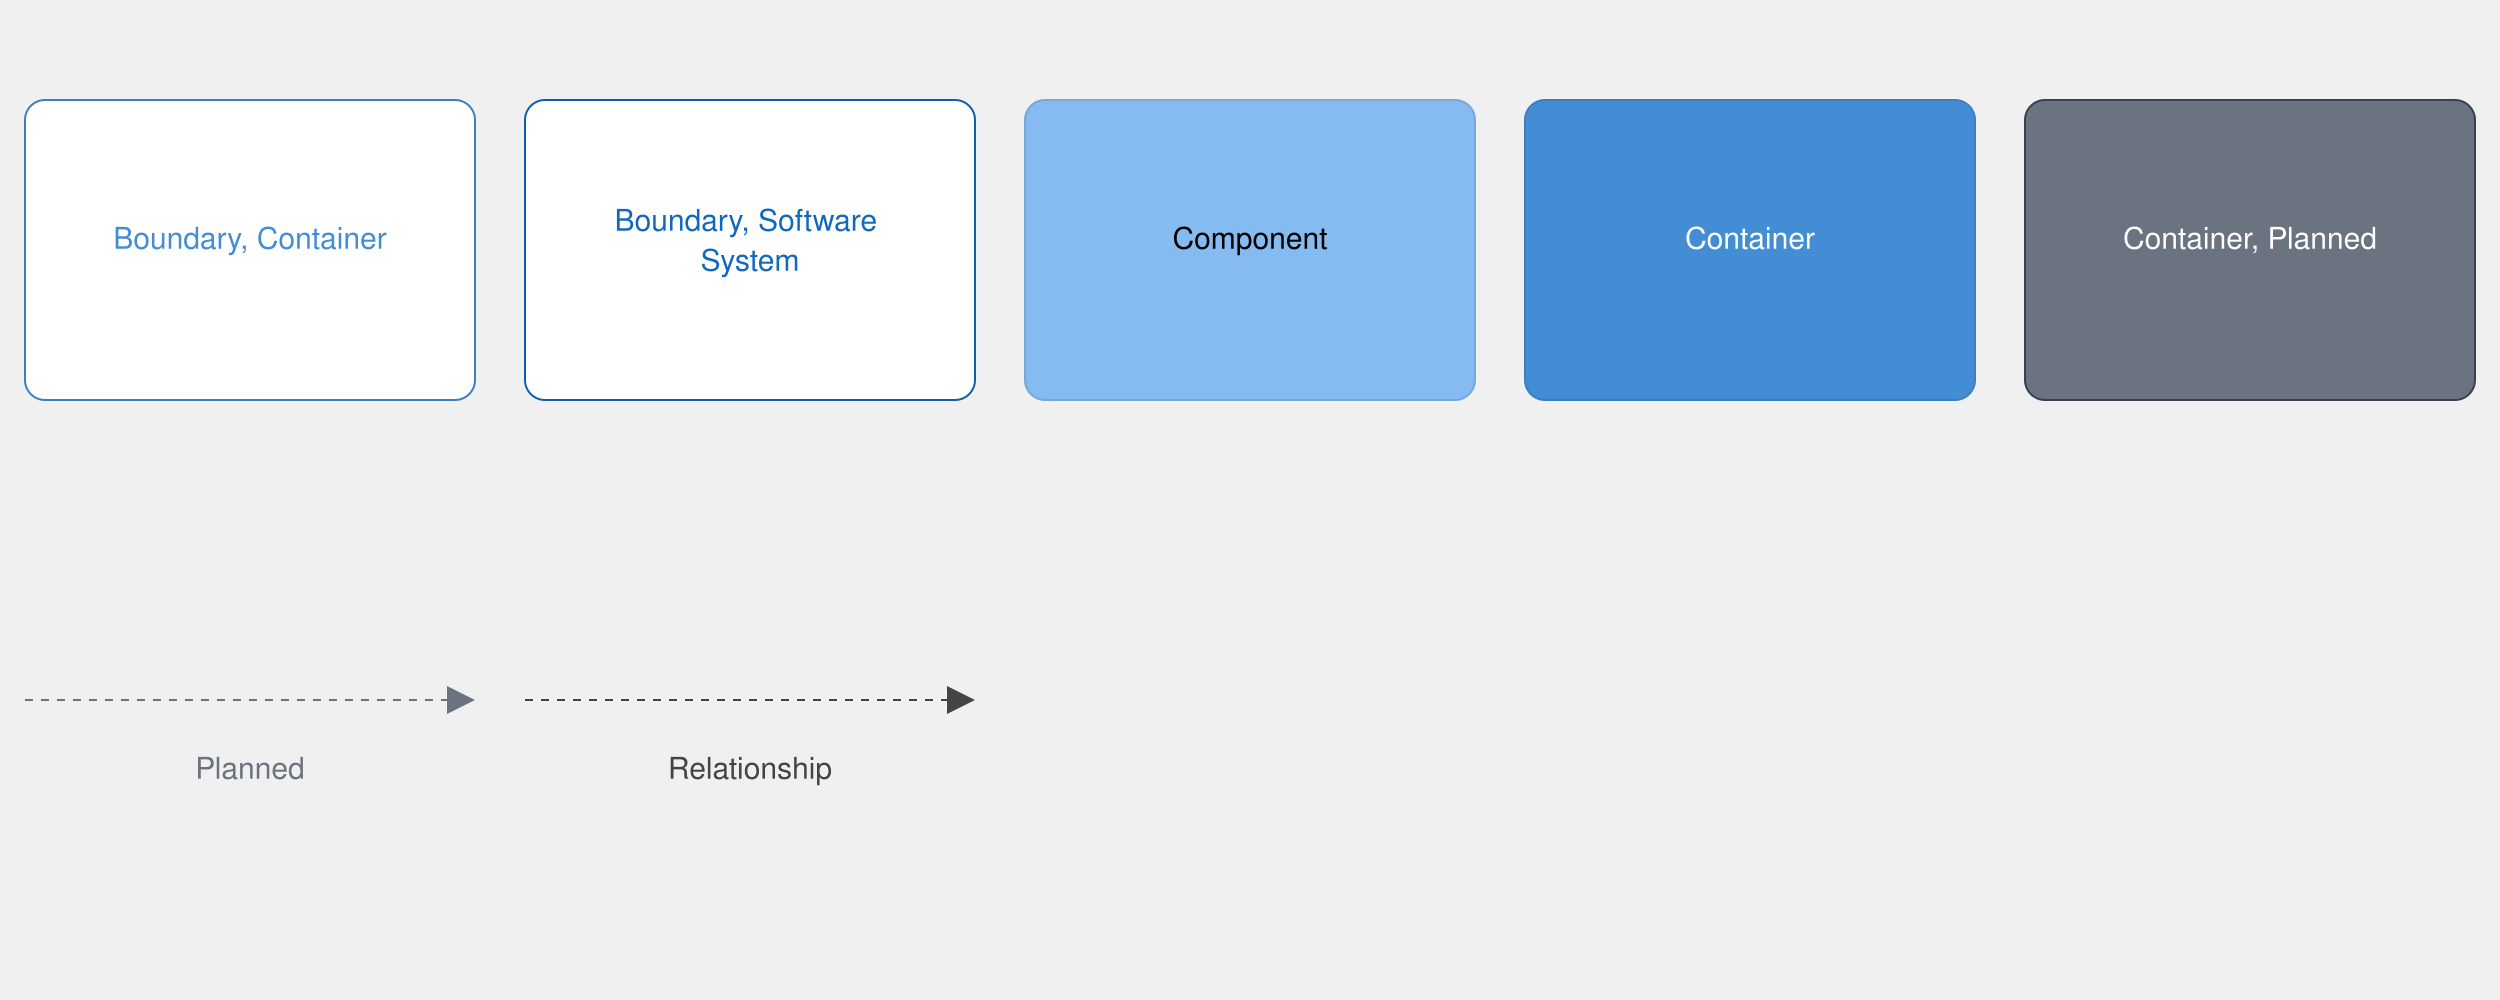
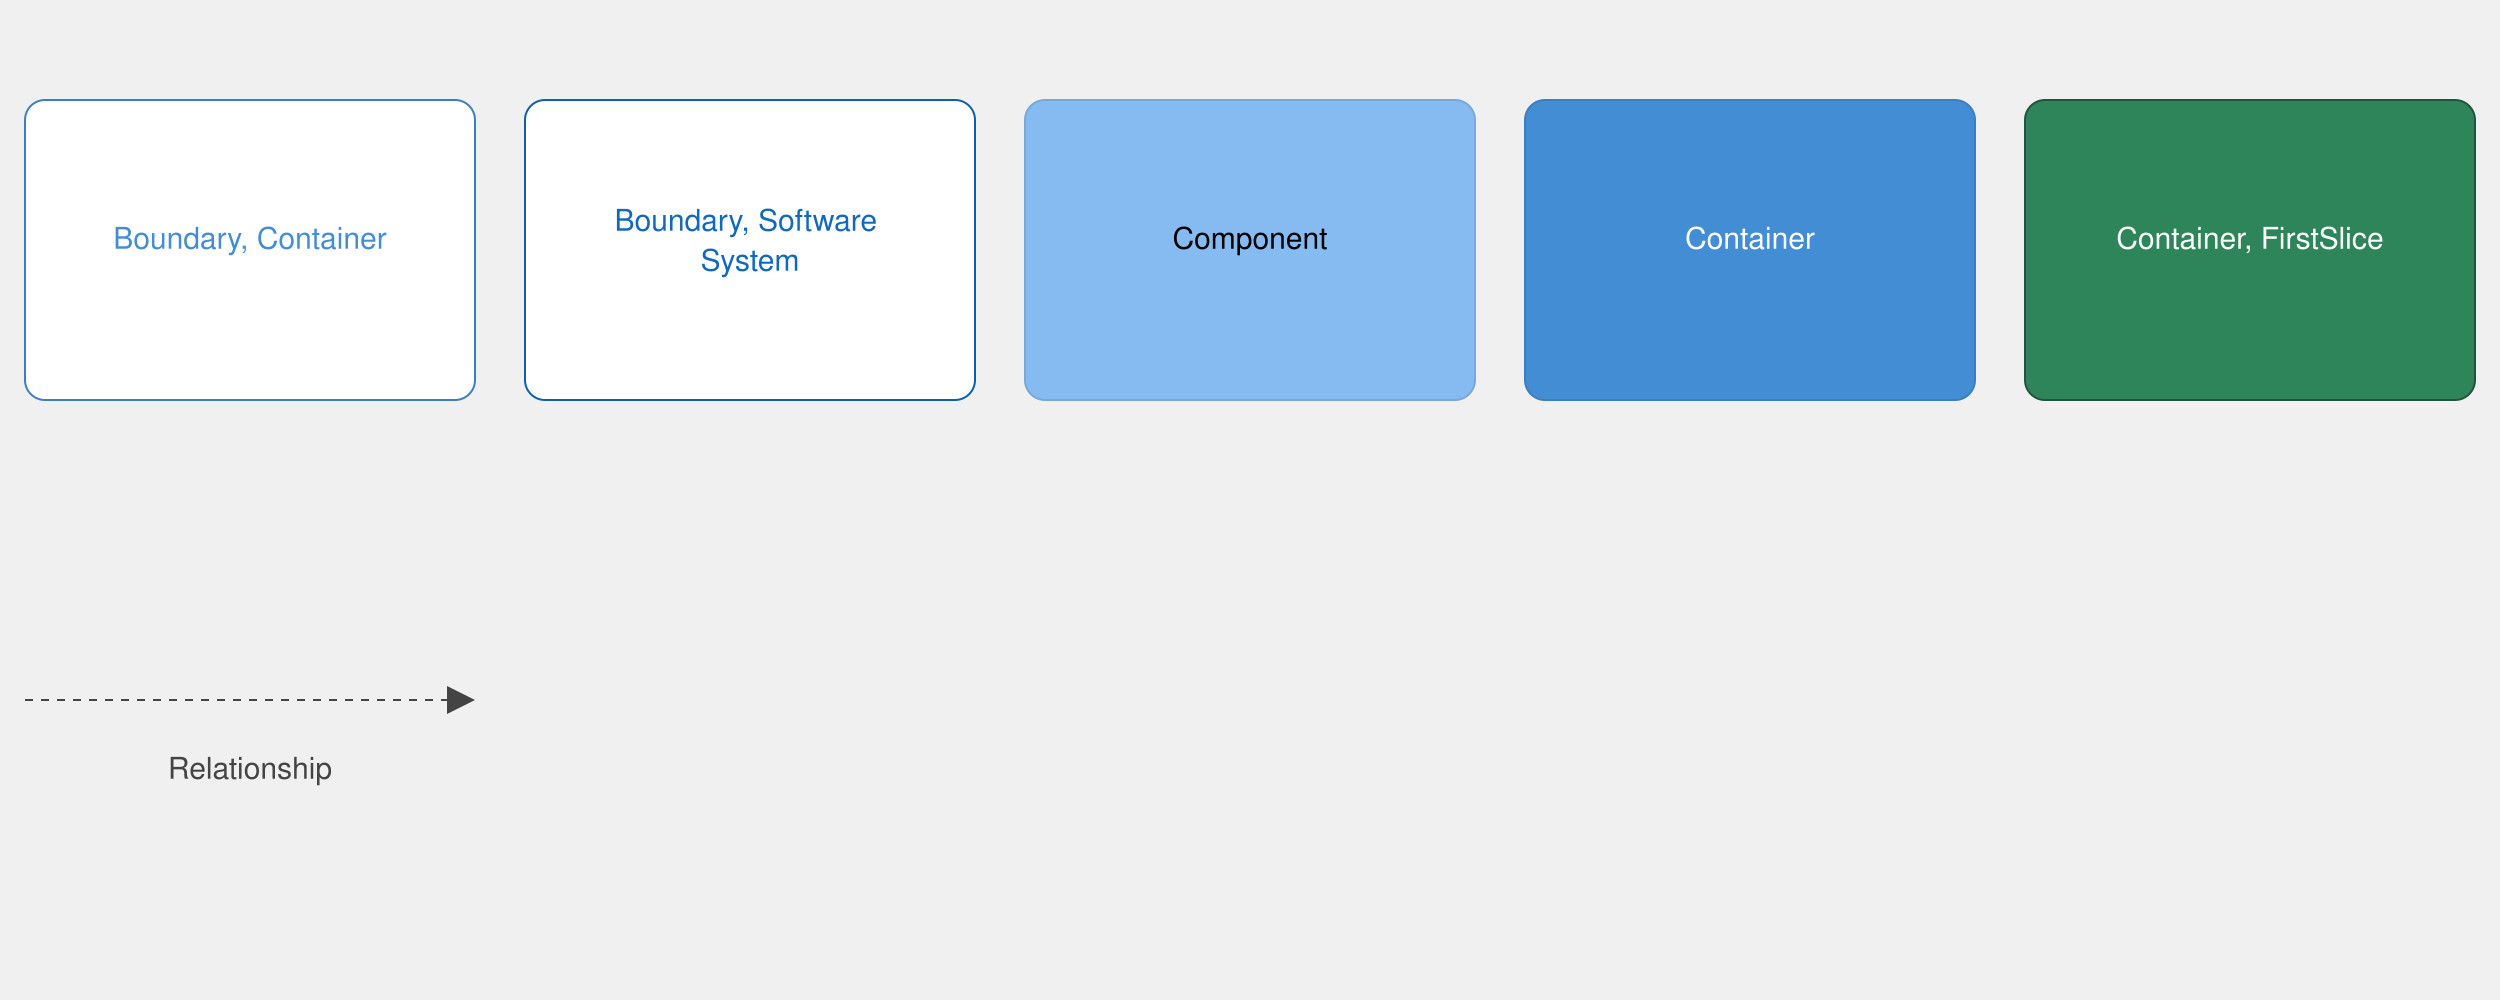
<svg xmlns="http://www.w3.org/2000/svg" version="1.1" viewBox="0 0 2500 1000" style="background: #ffffff">
  <g transform="translate(25,100)">
    <rect width="450" height="300" rx="20" ry="20" x="0" y="0" fill="#ffffff" stroke-width="2" stroke="#3c7fc0" stroke-dasharray="" />
    <text x="225" y="95" text-anchor="middle" dominant-baseline="hanging" fill="#438dd5" font-size="30px" font-family="Tahoma, Verdana, Helvetica, Arial">
      <tspan x="225" dy="40px">Boundary, Container</tspan>
    </text>
  </g>
  <g transform="translate(525,100)">
    <rect width="450" height="300" rx="20" ry="20" x="0" y="0" fill="#ffffff" stroke-width="2" stroke="#0f5eaa" stroke-dasharray="" />
    <text x="225" y="77" text-anchor="middle" dominant-baseline="hanging" fill="#1168bd" font-size="30px" font-family="Tahoma, Verdana, Helvetica, Arial">
      <tspan x="225" dy="40px">Boundary, Software</tspan>
      <tspan x="225" dy="40px">System</tspan>
    </text>
  </g>
  <g transform="translate(1025,100)">
    <rect width="450" height="300" rx="20" ry="20" x="0" y="0" fill="#85bbf0" stroke-width="2" stroke="#78a8d8" stroke-dasharray="" />
    <text x="225" y="95" text-anchor="middle" dominant-baseline="hanging" fill="#000000" font-size="30px" font-family="Tahoma, Verdana, Helvetica, Arial">
      <tspan x="225" dy="40px">Component</tspan>
    </text>
  </g>
  <g transform="translate(1525,100)">
    <rect width="450" height="300" rx="20" ry="20" x="0" y="0" fill="#438dd5" stroke-width="2" stroke="#3c7fc0" stroke-dasharray="" />
    <text x="225" y="95" text-anchor="middle" dominant-baseline="hanging" fill="#ffffff" font-size="30px" font-family="Tahoma, Verdana, Helvetica, Arial">
      <tspan x="225" dy="40px">Container</tspan>
    </text>
  </g>
  <g transform="translate(2025,100)">
-     <rect width="450" height="300" rx="20" ry="20" x="0" y="0" fill="#6b7280" stroke-width="2" stroke="#374151" stroke-dasharray="" />
+     <rect width="450" height="300" rx="20" ry="20" x="0" y="0" fill="#2f855a" stroke-width="2" stroke="#22543d" stroke-dasharray="" />
    <text x="225" y="95" text-anchor="middle" dominant-baseline="hanging" fill="#ffffff" font-size="30px" font-family="Tahoma, Verdana, Helvetica, Arial">
-       <tspan x="225" dy="40px">Container, Planned</tspan>
+       <tspan x="225" dy="40px">Container, FirstSlice</tspan>
    </text>
  </g>
  <g transform="translate(25,670)">
-     <path d="M422,0 L422,44 L450,30 L 422,16" style="fill:#6b7280" />
-     <path d="M0,30 L422,30" style="stroke:#6b7280; stroke-width: 2; fill: none; stroke-dasharray: 8 8;" />
-     <text x="225" y="55" text-anchor="middle" dominant-baseline="hanging" fill="#6b7280" font-size="30px" font-family="Tahoma, Verdana, Helvetica, Arial">
-       <tspan x="225" dy="40px">Planned</tspan>
-     </text>
-   </g>
-   <g transform="translate(525,670)">
    <path d="M422,0 L422,44 L450,30 L 422,16" style="fill:#444444" />
    <path d="M0,30 L422,30" style="stroke:#444444; stroke-width: 2; fill: none; stroke-dasharray: 8 8;" />
    <text x="225" y="55" text-anchor="middle" dominant-baseline="hanging" fill="#444444" font-size="30px" font-family="Tahoma, Verdana, Helvetica, Arial">
      <tspan x="225" dy="40px">Relationship</tspan>
    </text>
  </g>
</svg>
